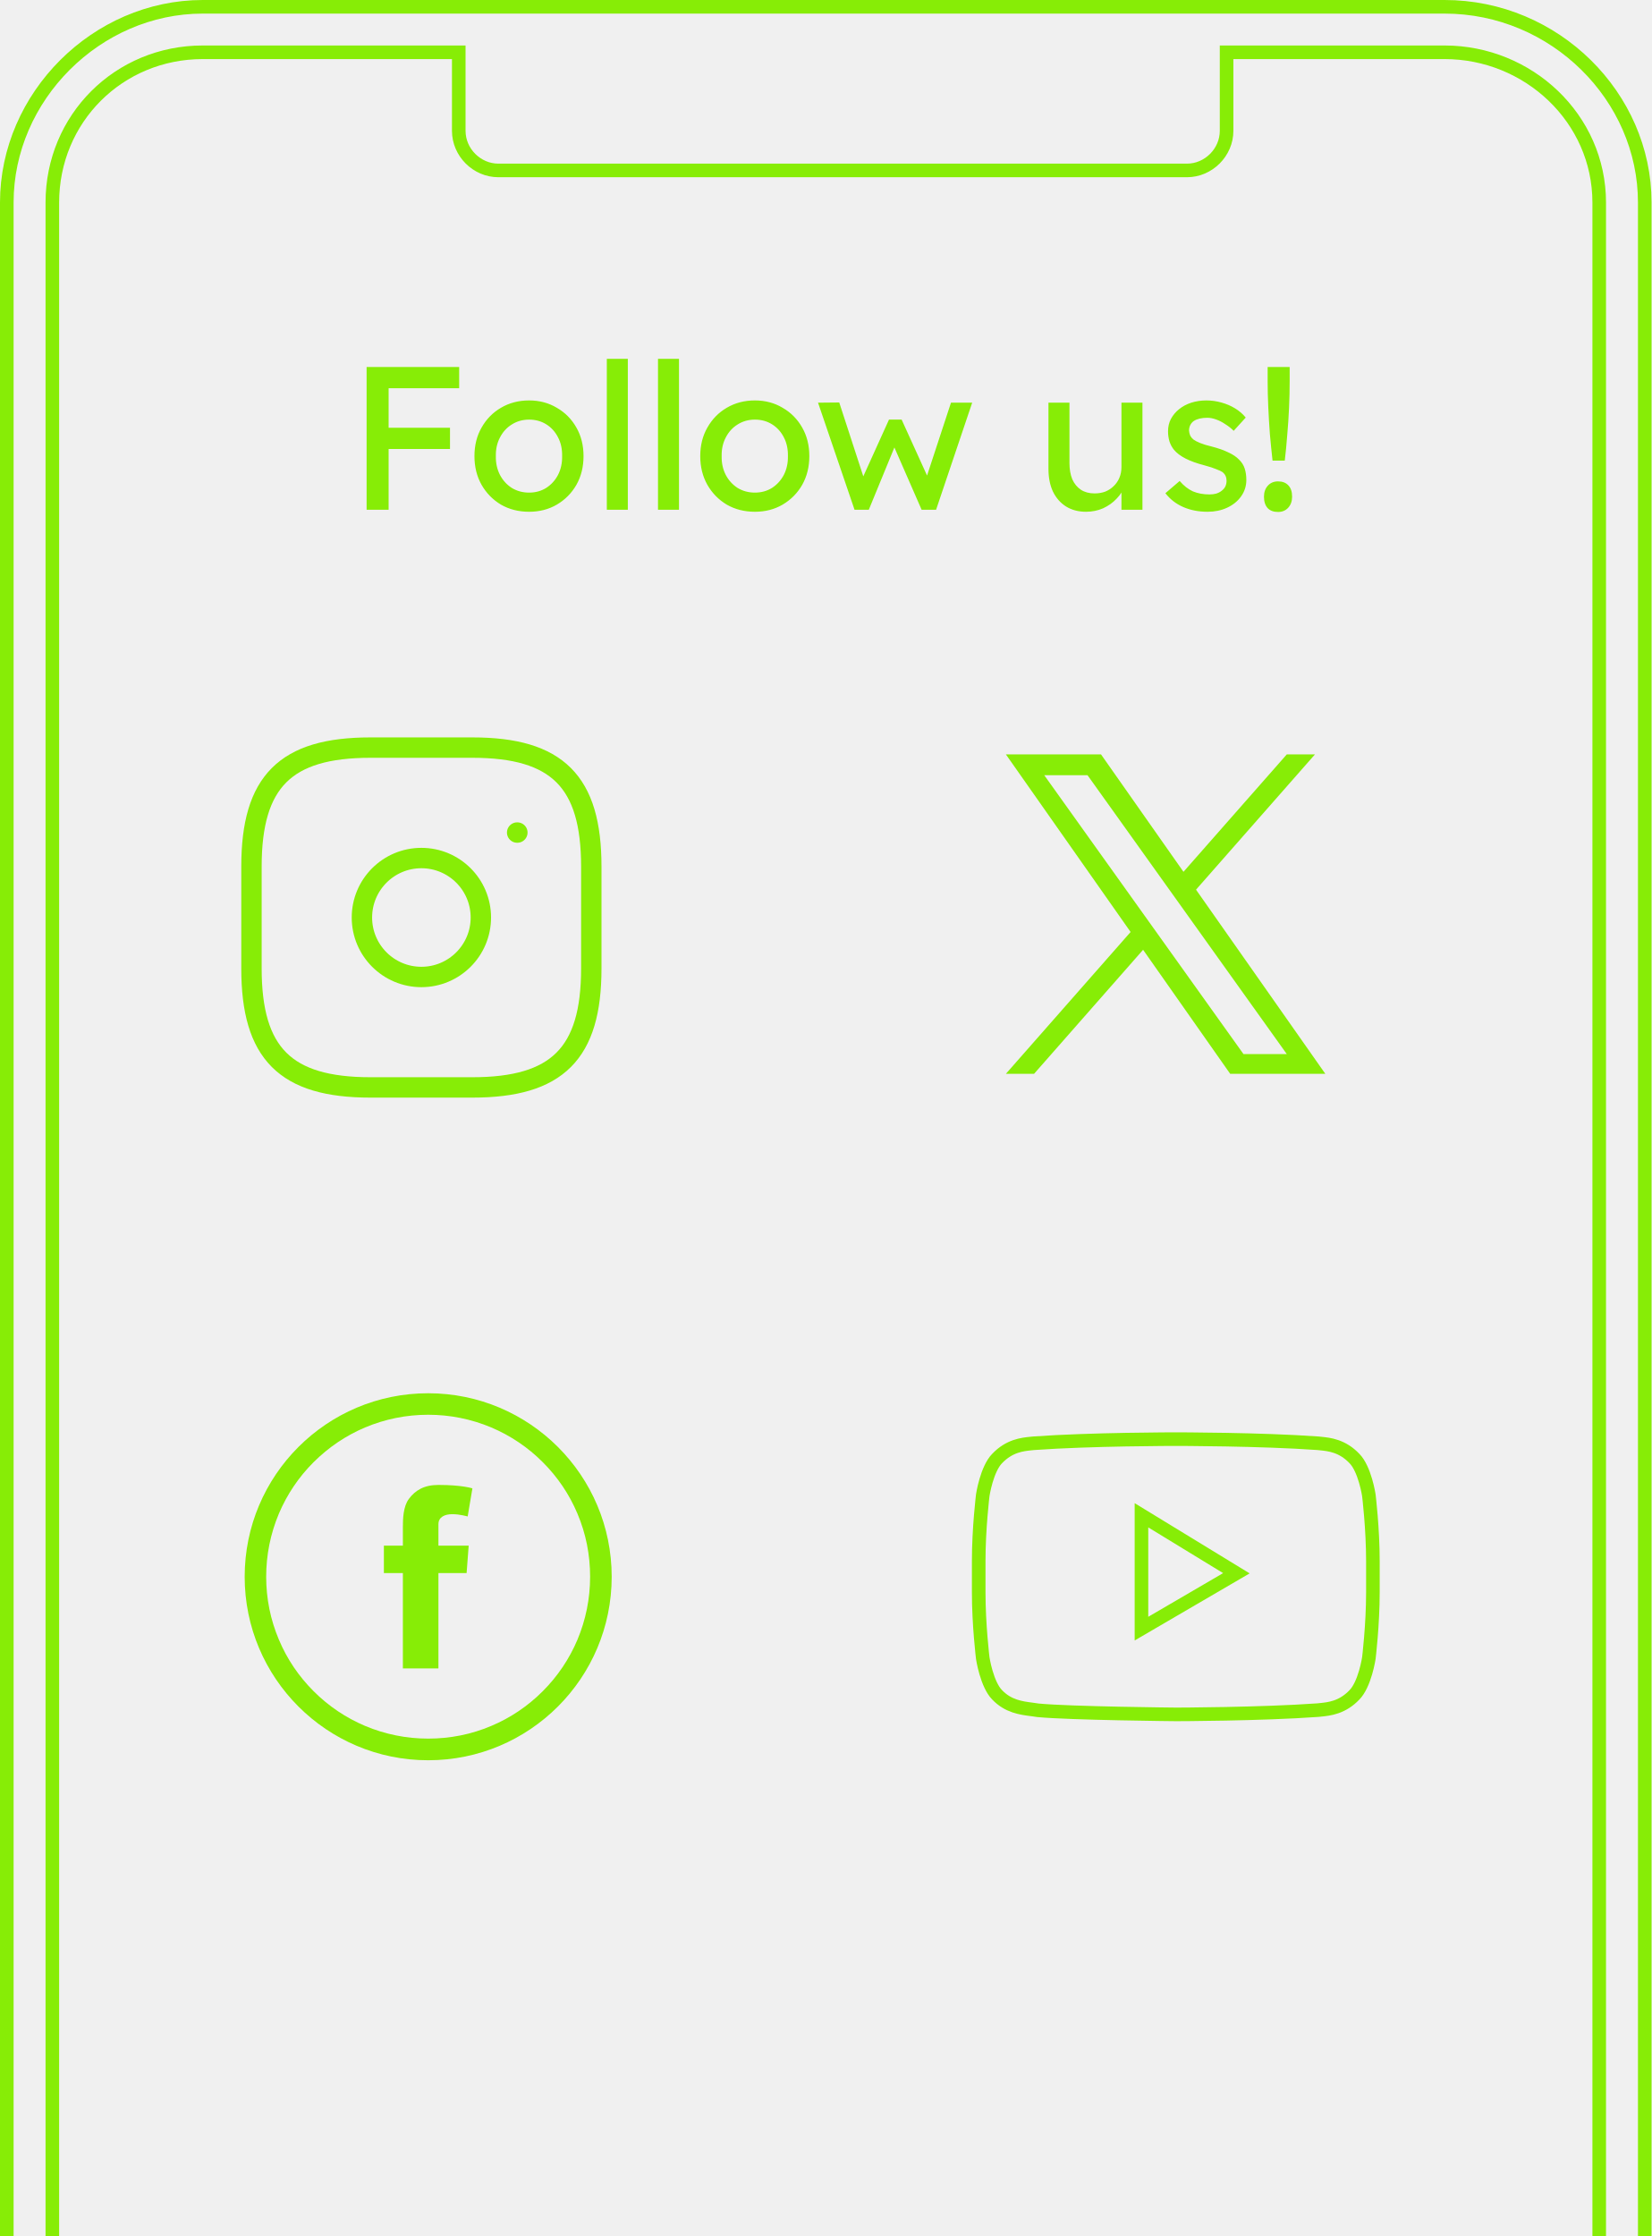
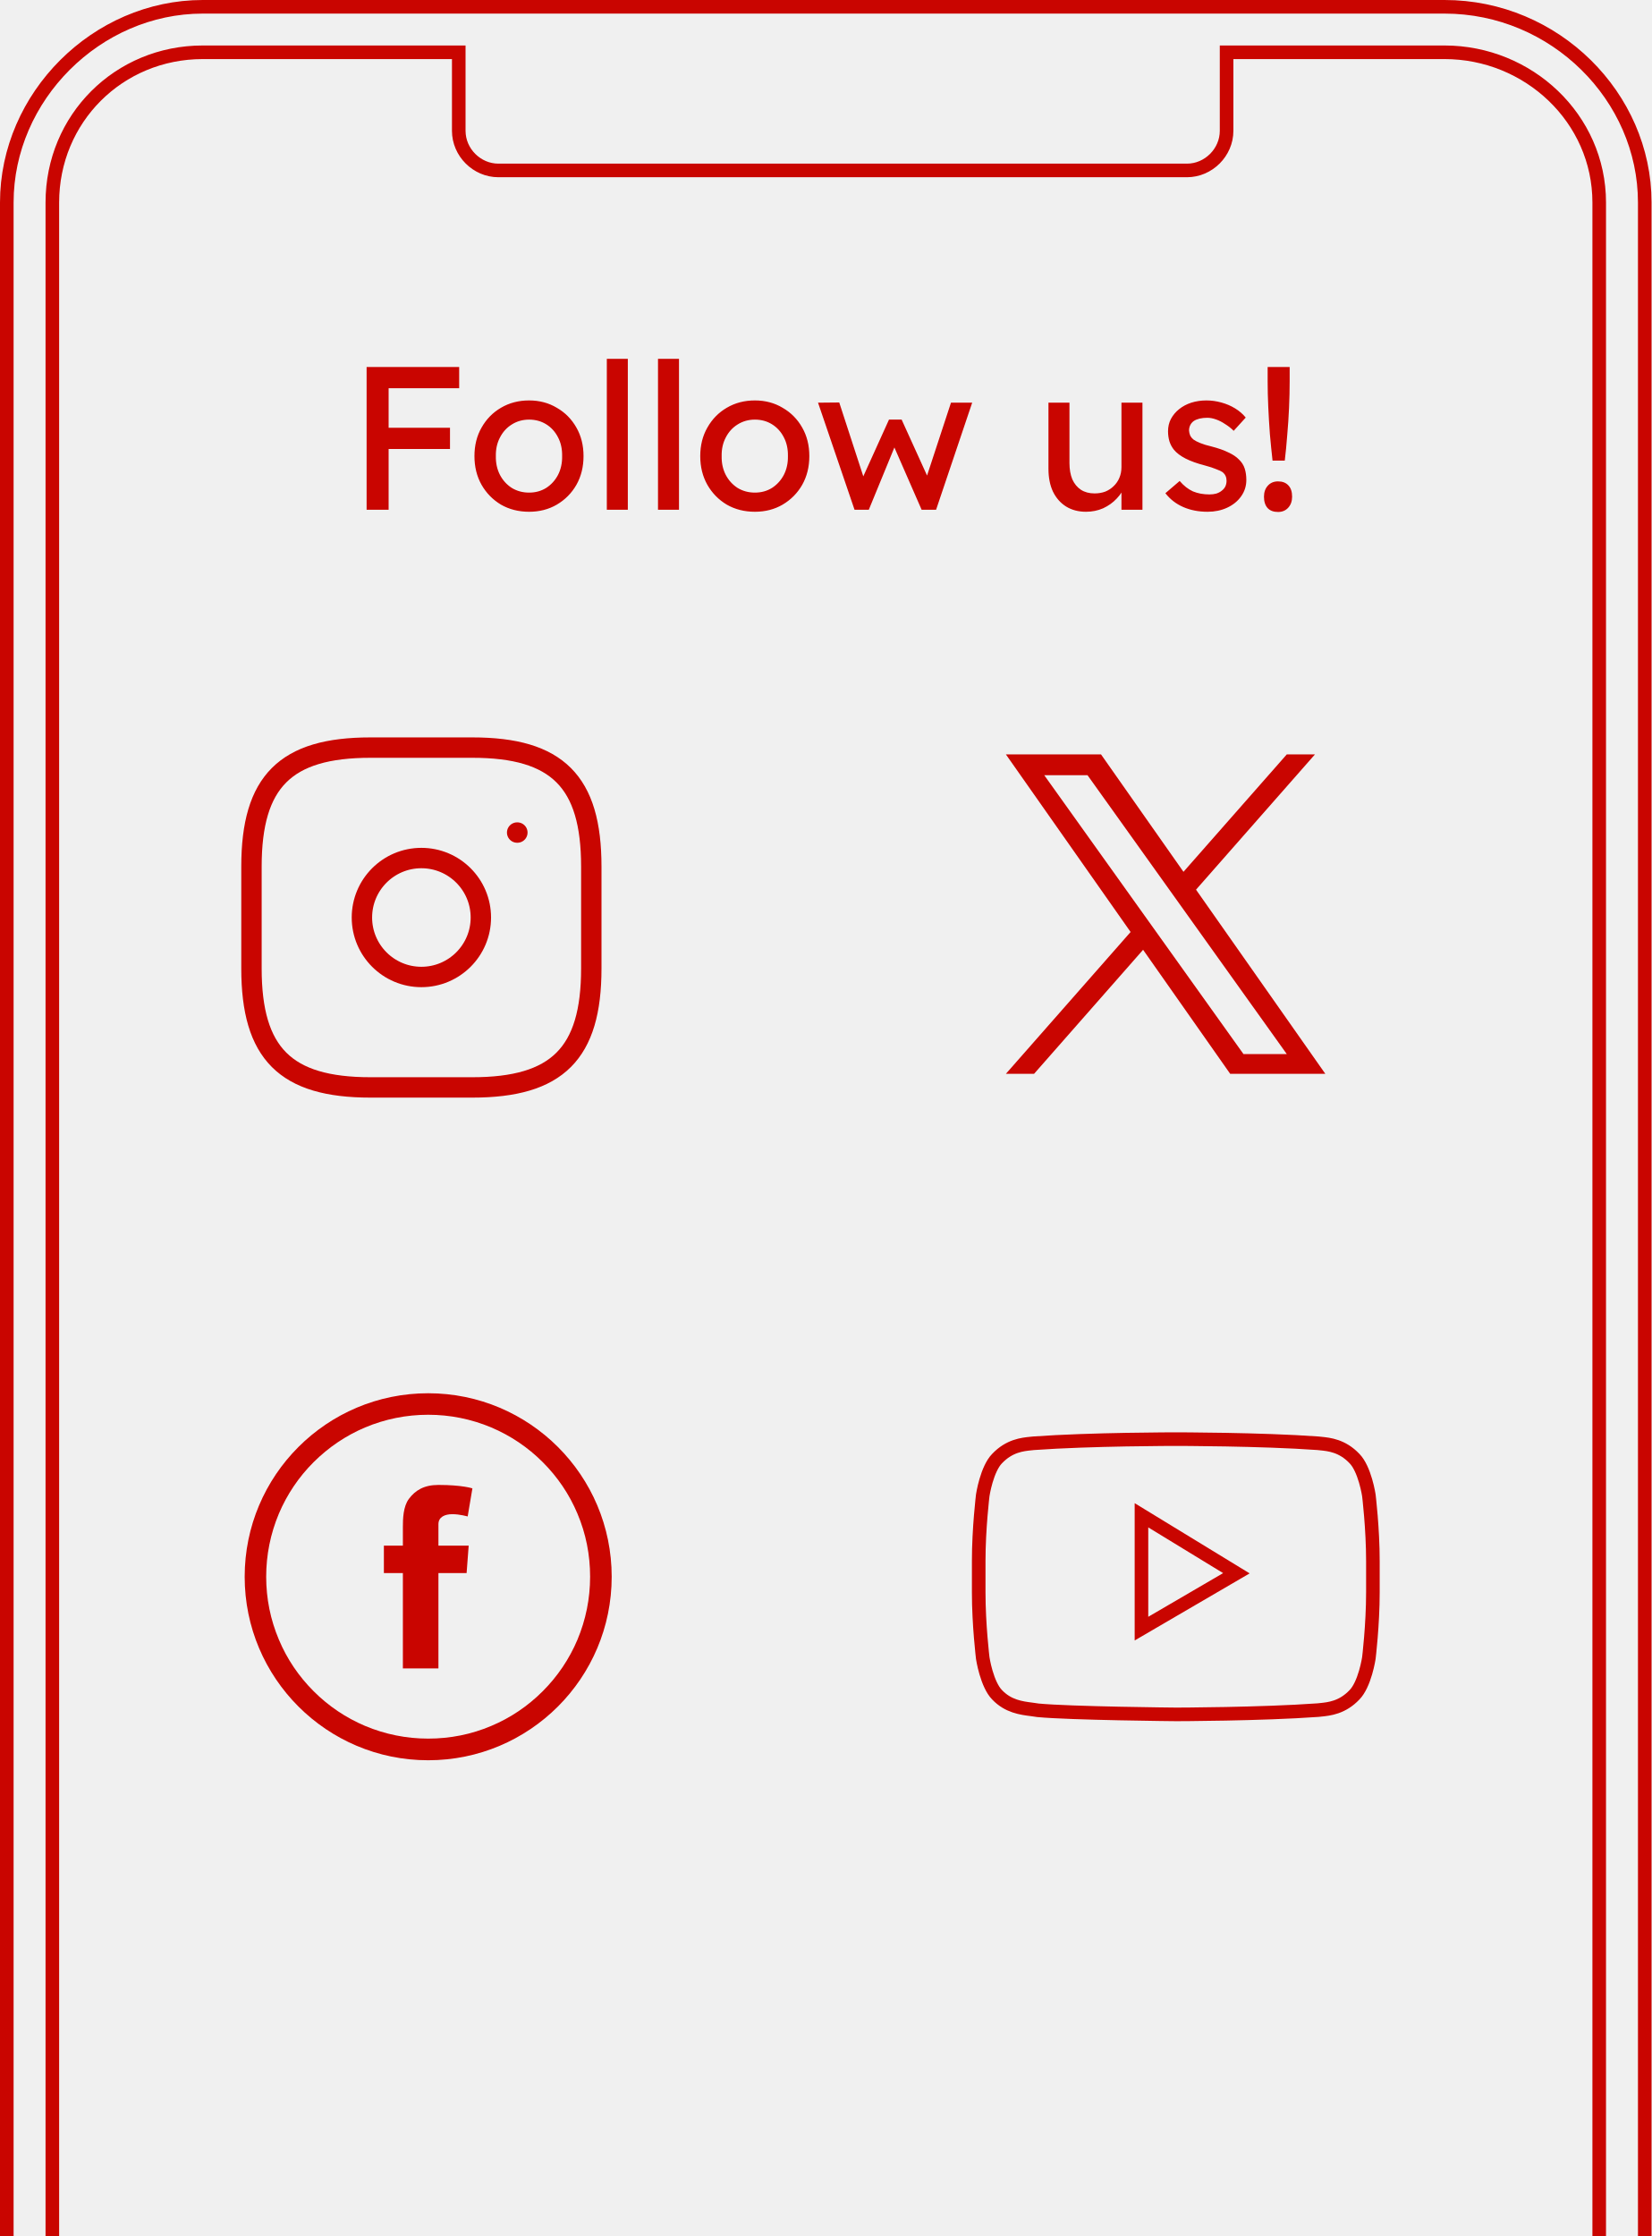
<svg xmlns="http://www.w3.org/2000/svg" width="243" height="329" viewBox="0 0 243 329" fill="none">
-   <path d="M181.473 7.693H180.473V8.693V19.248C180.473 22.42 177.814 25.078 174.637 25.078H73.335C70.157 25.078 67.499 22.42 67.499 19.248V8.693V7.693H66.499H29.831C17.472 7.693 7.701 17.453 7.701 29.803V461.946C7.701 474.296 17.472 484.057 29.831 484.057H212.547C224.869 484.057 235.299 474.334 235.299 461.946V29.803C235.299 17.416 224.869 7.693 212.547 7.693H181.473ZM29.831 1H212.547C228.789 1 242 14.226 242 29.803V469.397C242 485.581 228.803 498.2 212.547 498.2H29.831C14.21 498.2 1 485.595 1 469.397V29.803C1 14.213 14.224 1 29.831 1Z" stroke="#87ED06" stroke-width="2" />
+   <path d="M181.473 7.693H180.473V8.693V19.248C180.473 22.42 177.814 25.078 174.637 25.078H73.335C70.157 25.078 67.499 22.42 67.499 19.248V8.693V7.693H66.499H29.831C17.472 7.693 7.701 17.453 7.701 29.803V461.946C7.701 474.296 17.472 484.057 29.831 484.057H212.547C224.869 484.057 235.299 474.334 235.299 461.946V29.803C235.299 17.416 224.869 7.693 212.547 7.693H181.473ZM29.831 1H212.547C228.789 1 242 14.226 242 29.803V469.397C242 485.581 228.803 498.2 212.547 498.2H29.831C14.21 498.2 1 485.595 1 469.397V29.803C1 14.213 14.224 1 29.831 1Z" stroke="#c90500" stroke-width="2" />
  <g clip-path="url(#clip0_27_336)">
-     <path d="M175.976 130.904L193.476 111H189.33L174.129 128.278L161.997 111H148L166.35 137.131L148 158H152.145L168.188 139.749L181.003 158H195M153.642 114.059H160.01L189.327 155.091H182.957" fill="#87ED06" />
+     <path d="M175.976 130.904L193.476 111H189.33L174.129 128.278L161.997 111H148L166.35 137.131L148 158H152.145L168.188 139.749L181.003 158H195M153.642 114.059H160.01L189.327 155.091H182.957" fill="#c90500" />
  </g>
  <g clip-path="url(#clip1_27_336)">
-     <path d="M63 205C48.087 205 36 217.087 36 232C36 246.913 48.087 259 63 259C77.913 259 90 246.913 90 232C90 217.087 77.913 205 63 205ZM79.854 248.843C77.66 251.037 75.118 252.756 72.281 253.948C69.349 255.193 66.227 255.815 63 255.815C59.783 255.815 56.661 255.182 53.719 253.948C50.882 252.746 48.329 251.027 46.146 248.843C43.952 246.65 42.233 244.108 41.041 241.271C39.797 238.339 39.164 235.217 39.164 232C39.164 228.783 39.797 225.661 41.031 222.719C42.233 219.882 43.952 217.329 46.136 215.146C48.34 212.952 50.882 211.233 53.719 210.031C56.661 208.797 59.783 208.164 63 208.164C66.217 208.164 69.339 208.797 72.281 210.031C75.118 211.233 77.671 212.952 79.854 215.136C82.048 217.329 83.767 219.871 84.959 222.708C86.203 225.64 86.825 228.762 86.825 231.989C86.825 235.206 86.193 238.328 84.959 241.271C83.756 244.108 82.037 246.66 79.854 248.843Z" fill="#87ED06" />
-     <path d="M66.565 222.793C67.651 222.793 68.811 223.13 68.811 223.13L69.507 218.996C69.507 218.996 68.031 218.49 64.508 218.49C62.346 218.49 61.091 219.312 60.173 220.525C59.309 221.675 59.277 223.52 59.277 224.712V227.423H56.482V231.462H59.277V245.49H64.508V231.462H68.653L68.959 227.423H64.508V224.269C64.508 223.183 65.478 222.793 66.565 222.793Z" fill="#87ED06" />
+     <path d="M63 205C48.087 205 36 217.087 36 232C36 246.913 48.087 259 63 259C77.913 259 90 246.913 90 232C90 217.087 77.913 205 63 205ZM79.854 248.843C77.66 251.037 75.118 252.756 72.281 253.948C69.349 255.193 66.227 255.815 63 255.815C59.783 255.815 56.661 255.182 53.719 253.948C50.882 252.746 48.329 251.027 46.146 248.843C43.952 246.65 42.233 244.108 41.041 241.271C39.797 238.339 39.164 235.217 39.164 232C39.164 228.783 39.797 225.661 41.031 222.719C42.233 219.882 43.952 217.329 46.136 215.146C48.34 212.952 50.882 211.233 53.719 210.031C56.661 208.797 59.783 208.164 63 208.164C66.217 208.164 69.339 208.797 72.281 210.031C75.118 211.233 77.671 212.952 79.854 215.136C82.048 217.329 83.767 219.871 84.959 222.708C86.203 225.64 86.825 228.762 86.825 231.989C86.825 235.206 86.193 238.328 84.959 241.271C83.756 244.108 82.037 246.66 79.854 248.843Z" fill="#c90500" />
+     <path d="M66.565 222.793C67.651 222.793 68.811 223.13 68.811 223.13L69.507 218.996C69.507 218.996 68.031 218.49 64.508 218.49C62.346 218.49 61.091 219.312 60.173 220.525C59.309 221.675 59.277 223.52 59.277 224.712V227.423H56.482V231.462H59.277V245.49H64.508V231.462H68.653L68.959 227.423H64.508V224.269C64.508 223.183 65.478 222.793 66.565 222.793Z" fill="#c90500" />
  </g>
  <g clip-path="url(#clip2_27_336)">
-     <path d="M167.948 237.893V239.634L169.452 238.756L180.468 232.328L181.915 231.484L180.485 230.611L169.469 223.884L167.948 222.955V224.737V237.893ZM199.289 214.608L199.295 214.615L199.301 214.621C200.016 215.35 200.558 216.641 200.922 217.887C201.097 218.487 201.22 219.035 201.299 219.433C201.339 219.631 201.367 219.791 201.385 219.9C201.394 219.954 201.4 219.995 201.404 220.022L201.409 220.05L201.409 220.051L201.409 220.052L201.414 220.092C201.418 220.127 201.424 220.181 201.432 220.251C201.448 220.392 201.471 220.599 201.499 220.863C201.555 221.391 201.629 222.148 201.703 223.056C201.852 224.874 202 227.29 202 229.697V234.282C202 236.69 201.852 239.106 201.703 240.924C201.629 241.832 201.555 242.588 201.499 243.117C201.471 243.381 201.448 243.588 201.432 243.728C201.424 243.798 201.418 243.852 201.414 243.887L201.409 243.927L201.409 243.928L201.409 243.929L201.404 243.957C201.4 243.984 201.394 244.026 201.385 244.08C201.367 244.188 201.339 244.348 201.299 244.546C201.22 244.944 201.097 245.492 200.922 246.092C200.558 247.338 200.016 248.63 199.301 249.359L199.295 249.365L199.289 249.371C197.5 251.259 195.57 251.454 194.294 251.583C194.157 251.596 194.029 251.609 193.908 251.624C189.741 251.926 184.524 252.083 180.334 252.164C178.238 252.205 176.403 252.226 175.092 252.238C174.437 252.243 173.913 252.246 173.553 252.248C173.373 252.249 173.234 252.249 173.141 252.25L173.034 252.25L173.007 252.25L173.001 252.25L172.999 252.25H172.999L172.998 252.25L172.965 252.25L172.834 252.248L172.331 252.243C171.896 252.238 171.269 252.231 170.501 252.22C168.965 252.2 166.868 252.167 164.621 252.12C160.135 252.027 155.111 251.876 152.739 251.651C152.454 251.599 152.14 251.559 151.806 251.517C150.281 251.325 148.329 251.079 146.709 249.371L146.703 249.365L146.697 249.359C145.982 248.63 145.441 247.338 145.077 246.092C144.902 245.492 144.779 244.944 144.7 244.547C144.661 244.348 144.633 244.189 144.615 244.08C144.606 244.026 144.6 243.985 144.596 243.958L144.591 243.93L144.591 243.929L144.591 243.927L144.586 243.887C144.582 243.852 144.576 243.798 144.568 243.728C144.552 243.588 144.529 243.381 144.501 243.117C144.445 242.588 144.371 241.832 144.297 240.924C144.148 239.106 144 236.69 144 234.282V229.697C144 227.29 144.148 224.874 144.297 223.056C144.371 222.148 144.445 221.391 144.501 220.863C144.529 220.599 144.552 220.392 144.568 220.251C144.576 220.181 144.582 220.127 144.586 220.092L144.591 220.052L144.591 220.05L144.596 220.021C144.6 219.995 144.606 219.953 144.615 219.899C144.633 219.791 144.661 219.631 144.7 219.433C144.779 219.035 144.902 218.487 145.077 217.887C145.441 216.641 145.982 215.35 146.697 214.621L146.703 214.615L146.709 214.609C148.502 212.718 150.435 212.525 151.711 212.397C151.845 212.384 151.972 212.371 152.091 212.358C156.257 212.055 161.472 211.903 165.658 211.826C167.753 211.788 169.586 211.769 170.895 211.76C171.55 211.755 172.073 211.752 172.433 211.751C172.612 211.751 172.751 211.75 172.845 211.75L172.951 211.75L172.978 211.75L172.985 211.75L172.986 211.75H172.987L172.987 210.75V211.75H173.013V210.75L173.013 211.75H173.014L173.015 211.75L173.022 211.75L173.049 211.75L173.155 211.75C173.249 211.75 173.388 211.751 173.567 211.751C173.927 211.752 174.45 211.755 175.105 211.76C176.414 211.769 178.247 211.788 180.342 211.826C184.528 211.903 189.743 212.055 193.909 212.358C194.028 212.371 194.155 212.384 194.289 212.398C195.564 212.525 197.497 212.718 199.289 214.608Z" stroke="#87ED06" stroke-width="2" />
+     <path d="M167.948 237.893V239.634L169.452 238.756L180.468 232.328L181.915 231.484L180.485 230.611L169.469 223.884L167.948 222.955V224.737V237.893ZM199.289 214.608L199.295 214.615L199.301 214.621C200.016 215.35 200.558 216.641 200.922 217.887C201.097 218.487 201.22 219.035 201.299 219.433C201.339 219.631 201.367 219.791 201.385 219.9C201.394 219.954 201.4 219.995 201.404 220.022L201.409 220.05L201.409 220.051L201.409 220.052L201.414 220.092C201.418 220.127 201.424 220.181 201.432 220.251C201.448 220.392 201.471 220.599 201.499 220.863C201.555 221.391 201.629 222.148 201.703 223.056C201.852 224.874 202 227.29 202 229.697V234.282C202 236.69 201.852 239.106 201.703 240.924C201.629 241.832 201.555 242.588 201.499 243.117C201.471 243.381 201.448 243.588 201.432 243.728C201.424 243.798 201.418 243.852 201.414 243.887L201.409 243.927L201.409 243.928L201.409 243.929L201.404 243.957C201.4 243.984 201.394 244.026 201.385 244.08C201.367 244.188 201.339 244.348 201.299 244.546C201.22 244.944 201.097 245.492 200.922 246.092C200.558 247.338 200.016 248.63 199.301 249.359L199.295 249.365L199.289 249.371C197.5 251.259 195.57 251.454 194.294 251.583C194.157 251.596 194.029 251.609 193.908 251.624C189.741 251.926 184.524 252.083 180.334 252.164C178.238 252.205 176.403 252.226 175.092 252.238C174.437 252.243 173.913 252.246 173.553 252.248C173.373 252.249 173.234 252.249 173.141 252.25L173.034 252.25L173.007 252.25L173.001 252.25L172.999 252.25H172.999L172.998 252.25L172.965 252.25L172.834 252.248L172.331 252.243C171.896 252.238 171.269 252.231 170.501 252.22C168.965 252.2 166.868 252.167 164.621 252.12C160.135 252.027 155.111 251.876 152.739 251.651C152.454 251.599 152.14 251.559 151.806 251.517C150.281 251.325 148.329 251.079 146.709 249.371L146.703 249.365L146.697 249.359C145.982 248.63 145.441 247.338 145.077 246.092C144.902 245.492 144.779 244.944 144.7 244.547C144.661 244.348 144.633 244.189 144.615 244.08C144.606 244.026 144.6 243.985 144.596 243.958L144.591 243.93L144.591 243.929L144.591 243.927L144.586 243.887C144.582 243.852 144.576 243.798 144.568 243.728C144.552 243.588 144.529 243.381 144.501 243.117C144.445 242.588 144.371 241.832 144.297 240.924C144.148 239.106 144 236.69 144 234.282V229.697C144 227.29 144.148 224.874 144.297 223.056C144.371 222.148 144.445 221.391 144.501 220.863C144.529 220.599 144.552 220.392 144.568 220.251C144.576 220.181 144.582 220.127 144.586 220.092L144.591 220.052L144.591 220.05L144.596 220.021C144.6 219.995 144.606 219.953 144.615 219.899C144.633 219.791 144.661 219.631 144.7 219.433C144.779 219.035 144.902 218.487 145.077 217.887C145.441 216.641 145.982 215.35 146.697 214.621L146.703 214.615L146.709 214.609C148.502 212.718 150.435 212.525 151.711 212.397C151.845 212.384 151.972 212.371 152.091 212.358C156.257 212.055 161.472 211.903 165.658 211.826C167.753 211.788 169.586 211.769 170.895 211.76C171.55 211.755 172.073 211.752 172.433 211.751C172.612 211.751 172.751 211.75 172.845 211.75L172.951 211.75L172.978 211.75L172.985 211.75L172.986 211.75H172.987L172.987 210.75V211.75H173.013V210.75L173.013 211.75H173.014L173.015 211.75L173.022 211.75L173.049 211.75L173.155 211.75C173.249 211.75 173.388 211.751 173.567 211.751C173.927 211.752 174.45 211.755 175.105 211.76C176.414 211.769 178.247 211.788 180.342 211.826C184.528 211.903 189.743 212.055 193.909 212.358C194.028 212.371 194.155 212.384 194.289 212.398C195.564 212.525 197.497 212.718 199.289 214.608Z" stroke="#c90500" stroke-width="2" />
  </g>
-   <path d="M53.94 75V54H57.18V75H53.94ZM55.38 66.06V62.94H66.21V66.06H55.38ZM55.38 57.12V54H67.56V57.12H55.38ZM77.847 75.3C76.307 75.3 74.927 74.95 73.707 74.25C72.507 73.53 71.557 72.56 70.857 71.34C70.157 70.1 69.807 68.69 69.807 67.11C69.807 65.53 70.157 64.13 70.857 62.91C71.557 61.67 72.507 60.7 73.707 60C74.927 59.28 76.307 58.92 77.847 58.92C79.367 58.92 80.727 59.28 81.927 60C83.147 60.7 84.107 61.67 84.807 62.91C85.507 64.13 85.857 65.53 85.857 67.11C85.857 68.69 85.507 70.1 84.807 71.34C84.107 72.56 83.147 73.53 81.927 74.25C80.727 74.95 79.367 75.3 77.847 75.3ZM77.847 72.48C78.787 72.48 79.627 72.25 80.367 71.79C81.107 71.31 81.687 70.67 82.107 69.87C82.527 69.05 82.727 68.13 82.707 67.11C82.727 66.07 82.527 65.15 82.107 64.35C81.687 63.53 81.107 62.89 80.367 62.43C79.627 61.97 78.787 61.74 77.847 61.74C76.907 61.74 76.057 61.98 75.297 62.46C74.557 62.92 73.977 63.56 73.557 64.38C73.137 65.18 72.937 66.09 72.957 67.11C72.937 68.13 73.137 69.05 73.557 69.87C73.977 70.67 74.557 71.31 75.297 71.79C76.057 72.25 76.907 72.48 77.847 72.48ZM89.284 75V52.8H92.374V75H89.284ZM96.814 75V52.8H99.904V75H96.814ZM111.07 75.3C109.53 75.3 108.15 74.95 106.93 74.25C105.73 73.53 104.78 72.56 104.08 71.34C103.38 70.1 103.03 68.69 103.03 67.11C103.03 65.53 103.38 64.13 104.08 62.91C104.78 61.67 105.73 60.7 106.93 60C108.15 59.28 109.53 58.92 111.07 58.92C112.59 58.92 113.95 59.28 115.15 60C116.37 60.7 117.33 61.67 118.03 62.91C118.73 64.13 119.08 65.53 119.08 67.11C119.08 68.69 118.73 70.1 118.03 71.34C117.33 72.56 116.37 73.53 115.15 74.25C113.95 74.95 112.59 75.3 111.07 75.3ZM111.07 72.48C112.01 72.48 112.85 72.25 113.59 71.79C114.33 71.31 114.91 70.67 115.33 69.87C115.75 69.05 115.95 68.13 115.93 67.11C115.95 66.07 115.75 65.15 115.33 64.35C114.91 63.53 114.33 62.89 113.59 62.43C112.85 61.97 112.01 61.74 111.07 61.74C110.13 61.74 109.28 61.98 108.52 62.46C107.78 62.92 107.2 63.56 106.78 64.38C106.36 65.18 106.16 66.09 106.18 67.11C106.16 68.13 106.36 69.05 106.78 69.87C107.2 70.67 107.78 71.31 108.52 71.79C109.28 72.25 110.13 72.48 111.07 72.48ZM125.731 75L120.361 59.25L123.481 59.22L127.321 71.01L126.631 70.95L130.801 61.74H132.661L136.861 70.98L136.051 71.04L139.921 59.25H143.041L137.731 75H135.601L131.221 64.98L131.911 65.07L127.831 75H125.731ZM159.784 75.3C158.664 75.3 157.684 75.04 156.844 74.52C156.024 74 155.384 73.27 154.924 72.33C154.484 71.39 154.264 70.27 154.264 68.97V59.25H157.354V68.13C157.354 69.05 157.494 69.85 157.774 70.53C158.074 71.19 158.494 71.7 159.034 72.06C159.594 72.42 160.264 72.6 161.044 72.6C161.624 72.6 162.154 72.51 162.634 72.33C163.114 72.13 163.524 71.86 163.864 71.52C164.224 71.18 164.504 70.77 164.704 70.29C164.904 69.81 165.004 69.29 165.004 68.73V59.25H168.094V75H165.004V71.7L165.544 71.34C165.304 72.08 164.894 72.75 164.314 73.35C163.754 73.95 163.084 74.43 162.304 74.79C161.524 75.13 160.684 75.3 159.784 75.3ZM177.678 75.3C176.358 75.3 175.168 75.07 174.108 74.61C173.048 74.15 172.168 73.47 171.468 72.57L173.568 70.77C174.168 71.47 174.818 71.98 175.518 72.3C176.238 72.6 177.048 72.75 177.948 72.75C178.308 72.75 178.638 72.71 178.938 72.63C179.258 72.53 179.528 72.39 179.748 72.21C179.988 72.03 180.168 71.82 180.288 71.58C180.408 71.32 180.468 71.04 180.468 70.74C180.468 70.22 180.278 69.8 179.898 69.48C179.698 69.34 179.378 69.19 178.938 69.03C178.518 68.85 177.968 68.67 177.288 68.49C176.128 68.19 175.178 67.85 174.438 67.47C173.698 67.09 173.128 66.66 172.728 66.18C172.428 65.8 172.208 65.39 172.068 64.95C171.928 64.49 171.858 63.99 171.858 63.45C171.858 62.79 171.998 62.19 172.278 61.65C172.578 61.09 172.978 60.61 173.478 60.21C173.998 59.79 174.598 59.47 175.278 59.25C175.978 59.03 176.718 58.92 177.498 58.92C178.238 58.92 178.968 59.02 179.688 59.22C180.428 59.42 181.108 59.71 181.728 60.09C182.348 60.47 182.868 60.92 183.288 61.44L181.518 63.39C181.138 63.01 180.718 62.68 180.258 62.4C179.818 62.1 179.368 61.87 178.908 61.71C178.448 61.55 178.028 61.47 177.648 61.47C177.228 61.47 176.848 61.51 176.508 61.59C176.168 61.67 175.878 61.79 175.638 61.95C175.418 62.11 175.248 62.31 175.128 62.55C175.008 62.79 174.948 63.06 174.948 63.36C174.968 63.62 175.028 63.87 175.128 64.11C175.248 64.33 175.408 64.52 175.608 64.68C175.828 64.84 176.158 65.01 176.598 65.19C177.038 65.37 177.598 65.54 178.278 65.7C179.278 65.96 180.098 66.25 180.738 66.57C181.398 66.87 181.918 67.22 182.298 67.62C182.698 68 182.978 68.44 183.138 68.94C183.298 69.44 183.378 70 183.378 70.62C183.378 71.52 183.118 72.33 182.598 73.05C182.098 73.75 181.418 74.3 180.558 74.7C179.698 75.1 178.738 75.3 177.678 75.3ZM187.233 67.77C187.093 66.51 186.963 65.21 186.843 63.87C186.743 62.51 186.663 61.17 186.603 59.85C186.543 58.53 186.513 57.28 186.513 56.1V54H189.753V56.1C189.753 57.34 189.723 58.64 189.663 60C189.603 61.36 189.513 62.71 189.393 64.05C189.293 65.37 189.173 66.61 189.033 67.77H187.233ZM188.043 75.33C187.383 75.33 186.873 75.14 186.513 74.76C186.153 74.36 185.973 73.8 185.973 73.08C185.973 72.42 186.163 71.88 186.543 71.46C186.923 71.04 187.423 70.83 188.043 70.83C188.703 70.83 189.213 71.03 189.573 71.43C189.933 71.81 190.113 72.36 190.113 73.08C190.113 73.74 189.923 74.28 189.543 74.7C189.163 75.12 188.663 75.33 188.043 75.33Z" fill="#87ED06" />
-   <path d="M54.5 160H69.5C82 160 87 155 87 142.5V127.5C87 115 82 110 69.5 110H54.5C42 110 37 115 37 127.5V142.5C37 155 42 160 54.5 160Z" stroke="#87ED06" stroke-width="3" stroke-linecap="round" stroke-linejoin="round" />
-   <path d="M62 143.75C66.832 143.75 70.75 139.832 70.75 135C70.75 130.167 66.832 126.25 62 126.25C57.167 126.25 53.25 130.167 53.25 135C53.25 139.832 57.167 143.75 62 143.75Z" stroke="#87ED06" stroke-width="3" stroke-linecap="round" stroke-linejoin="round" />
-   <path d="M76.09 122.5H76.121" stroke="#87ED06" stroke-width="3" stroke-linecap="round" stroke-linejoin="round" />
+   <path d="M53.94 75V54H57.18V75H53.94ZM55.38 66.06V62.94H66.21V66.06H55.38ZM55.38 57.12V54H67.56V57.12H55.38ZM77.847 75.3C76.307 75.3 74.927 74.95 73.707 74.25C72.507 73.53 71.557 72.56 70.857 71.34C70.157 70.1 69.807 68.69 69.807 67.11C69.807 65.53 70.157 64.13 70.857 62.91C71.557 61.67 72.507 60.7 73.707 60C74.927 59.28 76.307 58.92 77.847 58.92C79.367 58.92 80.727 59.28 81.927 60C83.147 60.7 84.107 61.67 84.807 62.91C85.507 64.13 85.857 65.53 85.857 67.11C85.857 68.69 85.507 70.1 84.807 71.34C84.107 72.56 83.147 73.53 81.927 74.25C80.727 74.95 79.367 75.3 77.847 75.3ZM77.847 72.48C78.787 72.48 79.627 72.25 80.367 71.79C81.107 71.31 81.687 70.67 82.107 69.87C82.527 69.05 82.727 68.13 82.707 67.11C82.727 66.07 82.527 65.15 82.107 64.35C81.687 63.53 81.107 62.89 80.367 62.43C79.627 61.97 78.787 61.74 77.847 61.74C76.907 61.74 76.057 61.98 75.297 62.46C74.557 62.92 73.977 63.56 73.557 64.38C73.137 65.18 72.937 66.09 72.957 67.11C72.937 68.13 73.137 69.05 73.557 69.87C73.977 70.67 74.557 71.31 75.297 71.79C76.057 72.25 76.907 72.48 77.847 72.48ZM89.284 75V52.8H92.374V75H89.284ZM96.814 75V52.8H99.904V75H96.814ZM111.07 75.3C109.53 75.3 108.15 74.95 106.93 74.25C105.73 73.53 104.78 72.56 104.08 71.34C103.38 70.1 103.03 68.69 103.03 67.11C103.03 65.53 103.38 64.13 104.08 62.91C104.78 61.67 105.73 60.7 106.93 60C108.15 59.28 109.53 58.92 111.07 58.92C112.59 58.92 113.95 59.28 115.15 60C116.37 60.7 117.33 61.67 118.03 62.91C118.73 64.13 119.08 65.53 119.08 67.11C119.08 68.69 118.73 70.1 118.03 71.34C117.33 72.56 116.37 73.53 115.15 74.25C113.95 74.95 112.59 75.3 111.07 75.3ZM111.07 72.48C112.01 72.48 112.85 72.25 113.59 71.79C114.33 71.31 114.91 70.67 115.33 69.87C115.75 69.05 115.95 68.13 115.93 67.11C115.95 66.07 115.75 65.15 115.33 64.35C114.91 63.53 114.33 62.89 113.59 62.43C112.85 61.97 112.01 61.74 111.07 61.74C110.13 61.74 109.28 61.98 108.52 62.46C107.78 62.92 107.2 63.56 106.78 64.38C106.36 65.18 106.16 66.09 106.18 67.11C106.16 68.13 106.36 69.05 106.78 69.87C107.2 70.67 107.78 71.31 108.52 71.79C109.28 72.25 110.13 72.48 111.07 72.48ZM125.731 75L120.361 59.25L123.481 59.22L127.321 71.01L126.631 70.95L130.801 61.74H132.661L136.861 70.98L136.051 71.04L139.921 59.25H143.041L137.731 75H135.601L131.221 64.98L131.911 65.07L127.831 75H125.731ZM159.784 75.3C158.664 75.3 157.684 75.04 156.844 74.52C156.024 74 155.384 73.27 154.924 72.33C154.484 71.39 154.264 70.27 154.264 68.97V59.25H157.354V68.13C157.354 69.05 157.494 69.85 157.774 70.53C158.074 71.19 158.494 71.7 159.034 72.06C159.594 72.42 160.264 72.6 161.044 72.6C161.624 72.6 162.154 72.51 162.634 72.33C163.114 72.13 163.524 71.86 163.864 71.52C164.224 71.18 164.504 70.77 164.704 70.29C164.904 69.81 165.004 69.29 165.004 68.73V59.25H168.094V75H165.004V71.7L165.544 71.34C165.304 72.08 164.894 72.75 164.314 73.35C163.754 73.95 163.084 74.43 162.304 74.79C161.524 75.13 160.684 75.3 159.784 75.3ZM177.678 75.3C176.358 75.3 175.168 75.07 174.108 74.61C173.048 74.15 172.168 73.47 171.468 72.57L173.568 70.77C174.168 71.47 174.818 71.98 175.518 72.3C176.238 72.6 177.048 72.75 177.948 72.75C178.308 72.75 178.638 72.71 178.938 72.63C179.258 72.53 179.528 72.39 179.748 72.21C179.988 72.03 180.168 71.82 180.288 71.58C180.408 71.32 180.468 71.04 180.468 70.74C180.468 70.22 180.278 69.8 179.898 69.48C179.698 69.34 179.378 69.19 178.938 69.03C178.518 68.85 177.968 68.67 177.288 68.49C176.128 68.19 175.178 67.85 174.438 67.47C173.698 67.09 173.128 66.66 172.728 66.18C172.428 65.8 172.208 65.39 172.068 64.95C171.928 64.49 171.858 63.99 171.858 63.45C171.858 62.79 171.998 62.19 172.278 61.65C172.578 61.09 172.978 60.61 173.478 60.21C173.998 59.79 174.598 59.47 175.278 59.25C175.978 59.03 176.718 58.92 177.498 58.92C178.238 58.92 178.968 59.02 179.688 59.22C180.428 59.42 181.108 59.71 181.728 60.09C182.348 60.47 182.868 60.92 183.288 61.44L181.518 63.39C181.138 63.01 180.718 62.68 180.258 62.4C179.818 62.1 179.368 61.87 178.908 61.71C178.448 61.55 178.028 61.47 177.648 61.47C177.228 61.47 176.848 61.51 176.508 61.59C176.168 61.67 175.878 61.79 175.638 61.95C175.418 62.11 175.248 62.31 175.128 62.55C175.008 62.79 174.948 63.06 174.948 63.36C174.968 63.62 175.028 63.87 175.128 64.11C175.248 64.33 175.408 64.52 175.608 64.68C175.828 64.84 176.158 65.01 176.598 65.19C177.038 65.37 177.598 65.54 178.278 65.7C179.278 65.96 180.098 66.25 180.738 66.57C181.398 66.87 181.918 67.22 182.298 67.62C182.698 68 182.978 68.44 183.138 68.94C183.298 69.44 183.378 70 183.378 70.62C183.378 71.52 183.118 72.33 182.598 73.05C182.098 73.75 181.418 74.3 180.558 74.7C179.698 75.1 178.738 75.3 177.678 75.3ZM187.233 67.77C187.093 66.51 186.963 65.21 186.843 63.87C186.743 62.51 186.663 61.17 186.603 59.85C186.543 58.53 186.513 57.28 186.513 56.1V54H189.753V56.1C189.753 57.34 189.723 58.64 189.663 60C189.603 61.36 189.513 62.71 189.393 64.05C189.293 65.37 189.173 66.61 189.033 67.77H187.233ZM188.043 75.33C187.383 75.33 186.873 75.14 186.513 74.76C186.153 74.36 185.973 73.8 185.973 73.08C185.973 72.42 186.163 71.88 186.543 71.46C186.923 71.04 187.423 70.83 188.043 70.83C188.703 70.83 189.213 71.03 189.573 71.43C189.933 71.81 190.113 72.36 190.113 73.08C190.113 73.74 189.923 74.28 189.543 74.7C189.163 75.12 188.663 75.33 188.043 75.33Z" fill="#c90500" />
+   <path d="M54.5 160H69.5C82 160 87 155 87 142.5V127.5C87 115 82 110 69.5 110H54.5C42 110 37 115 37 127.5V142.5C37 155 42 160 54.5 160Z" stroke="#c90500" stroke-width="3" stroke-linecap="round" stroke-linejoin="round" />
+   <path d="M62 143.75C66.832 143.75 70.75 139.832 70.75 135C70.75 130.167 66.832 126.25 62 126.25C57.167 126.25 53.25 130.167 53.25 135C53.25 139.832 57.167 143.75 62 143.75Z" stroke="#c90500" stroke-width="3" stroke-linecap="round" stroke-linejoin="round" />
+   <path d="M76.09 122.5H76.121" stroke="#c90500" stroke-width="3" stroke-linecap="round" stroke-linejoin="round" />
  <defs>
    <clipPath id="clip0_27_336">
      <rect width="47" height="47" fill="white" transform="translate(148 111)" />
    </clipPath>
    <clipPath id="clip1_27_336">
      <rect width="54" height="54" fill="white" transform="translate(36 205)" />
    </clipPath>
    <clipPath id="clip2_27_336">
      <rect width="60" height="60" fill="white" transform="translate(143 202)" />
    </clipPath>
  </defs>
</svg>
